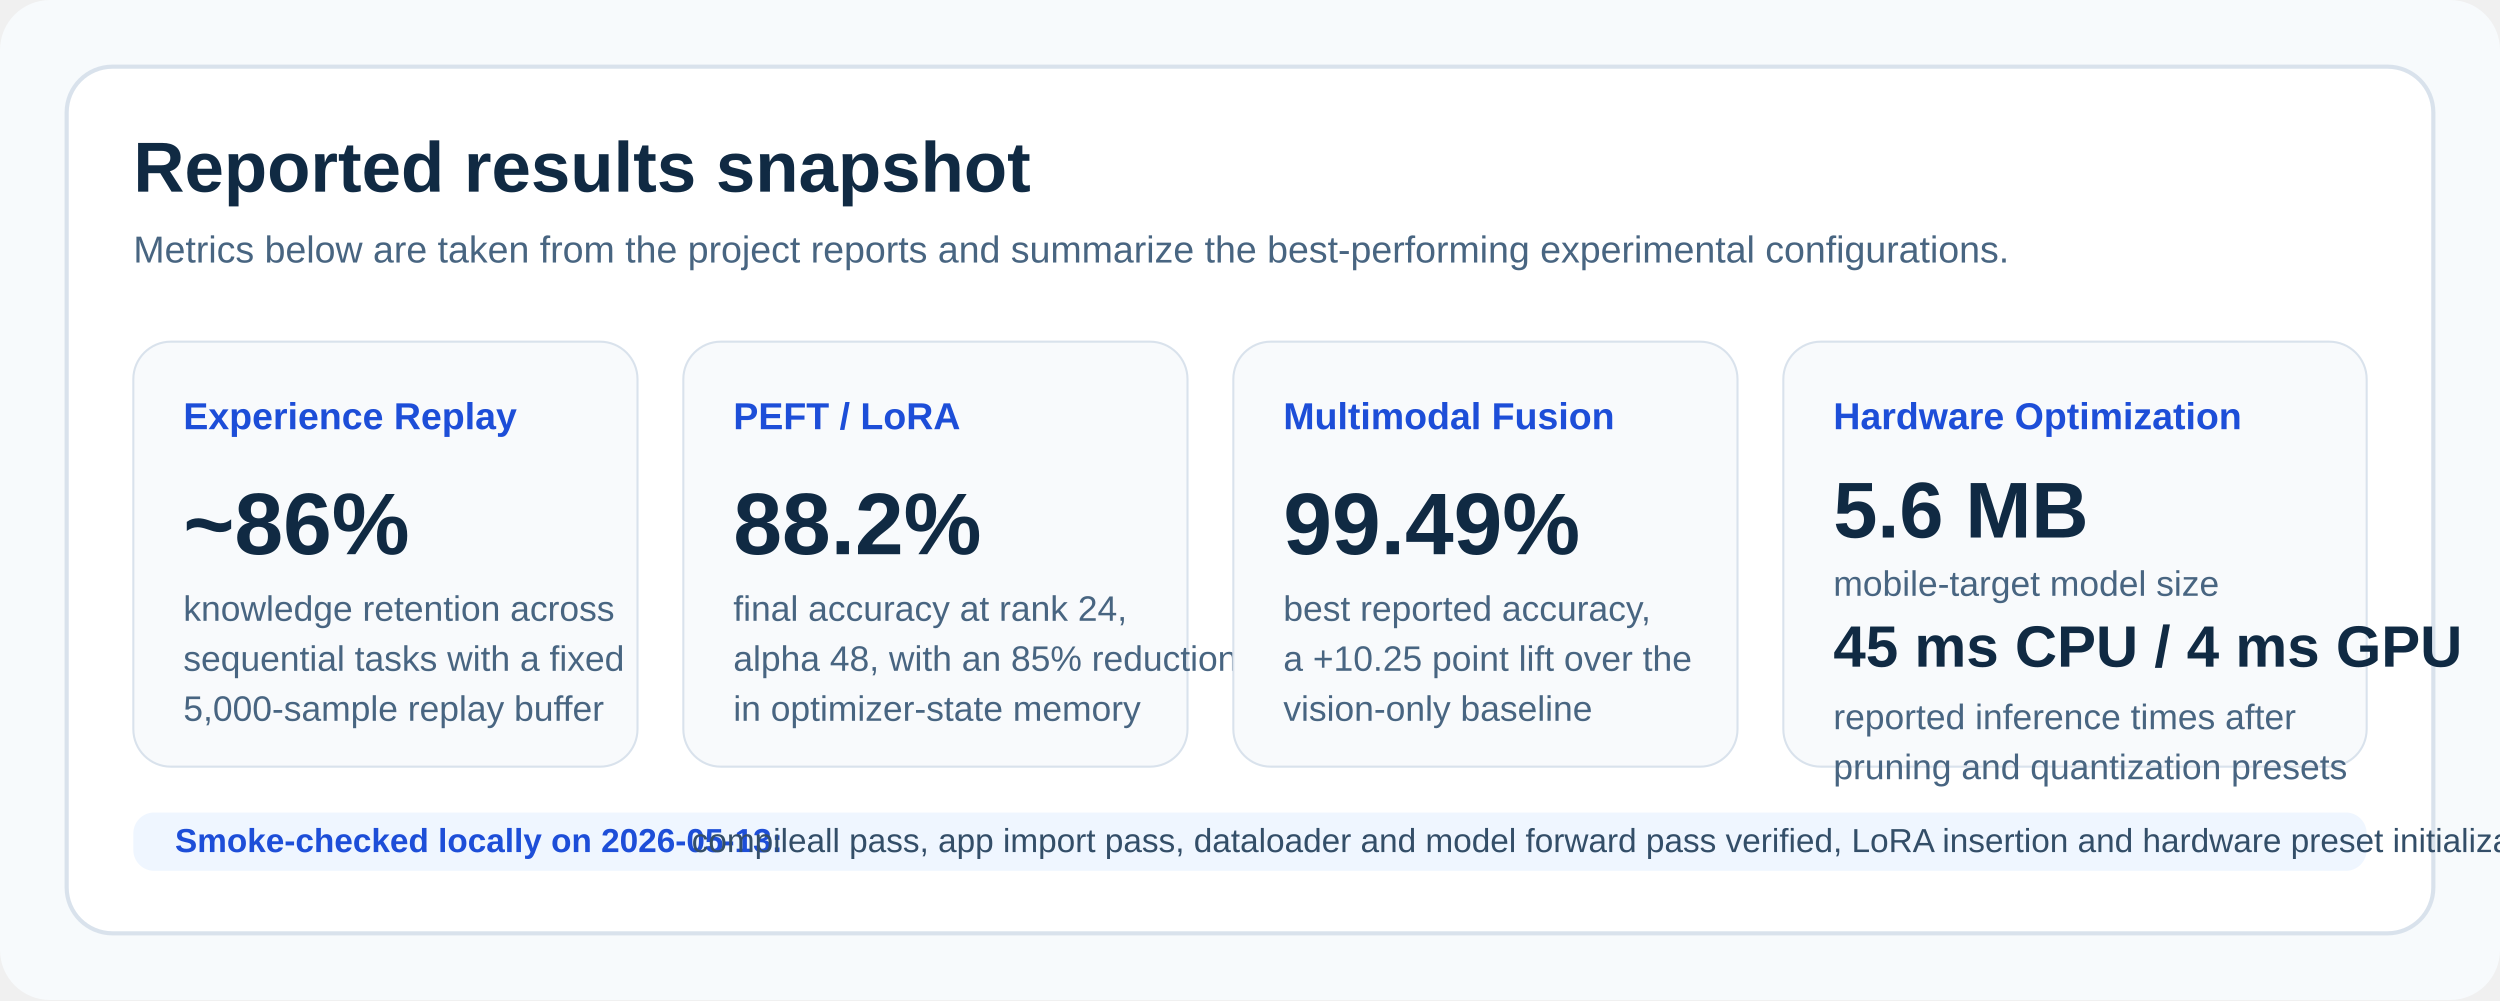
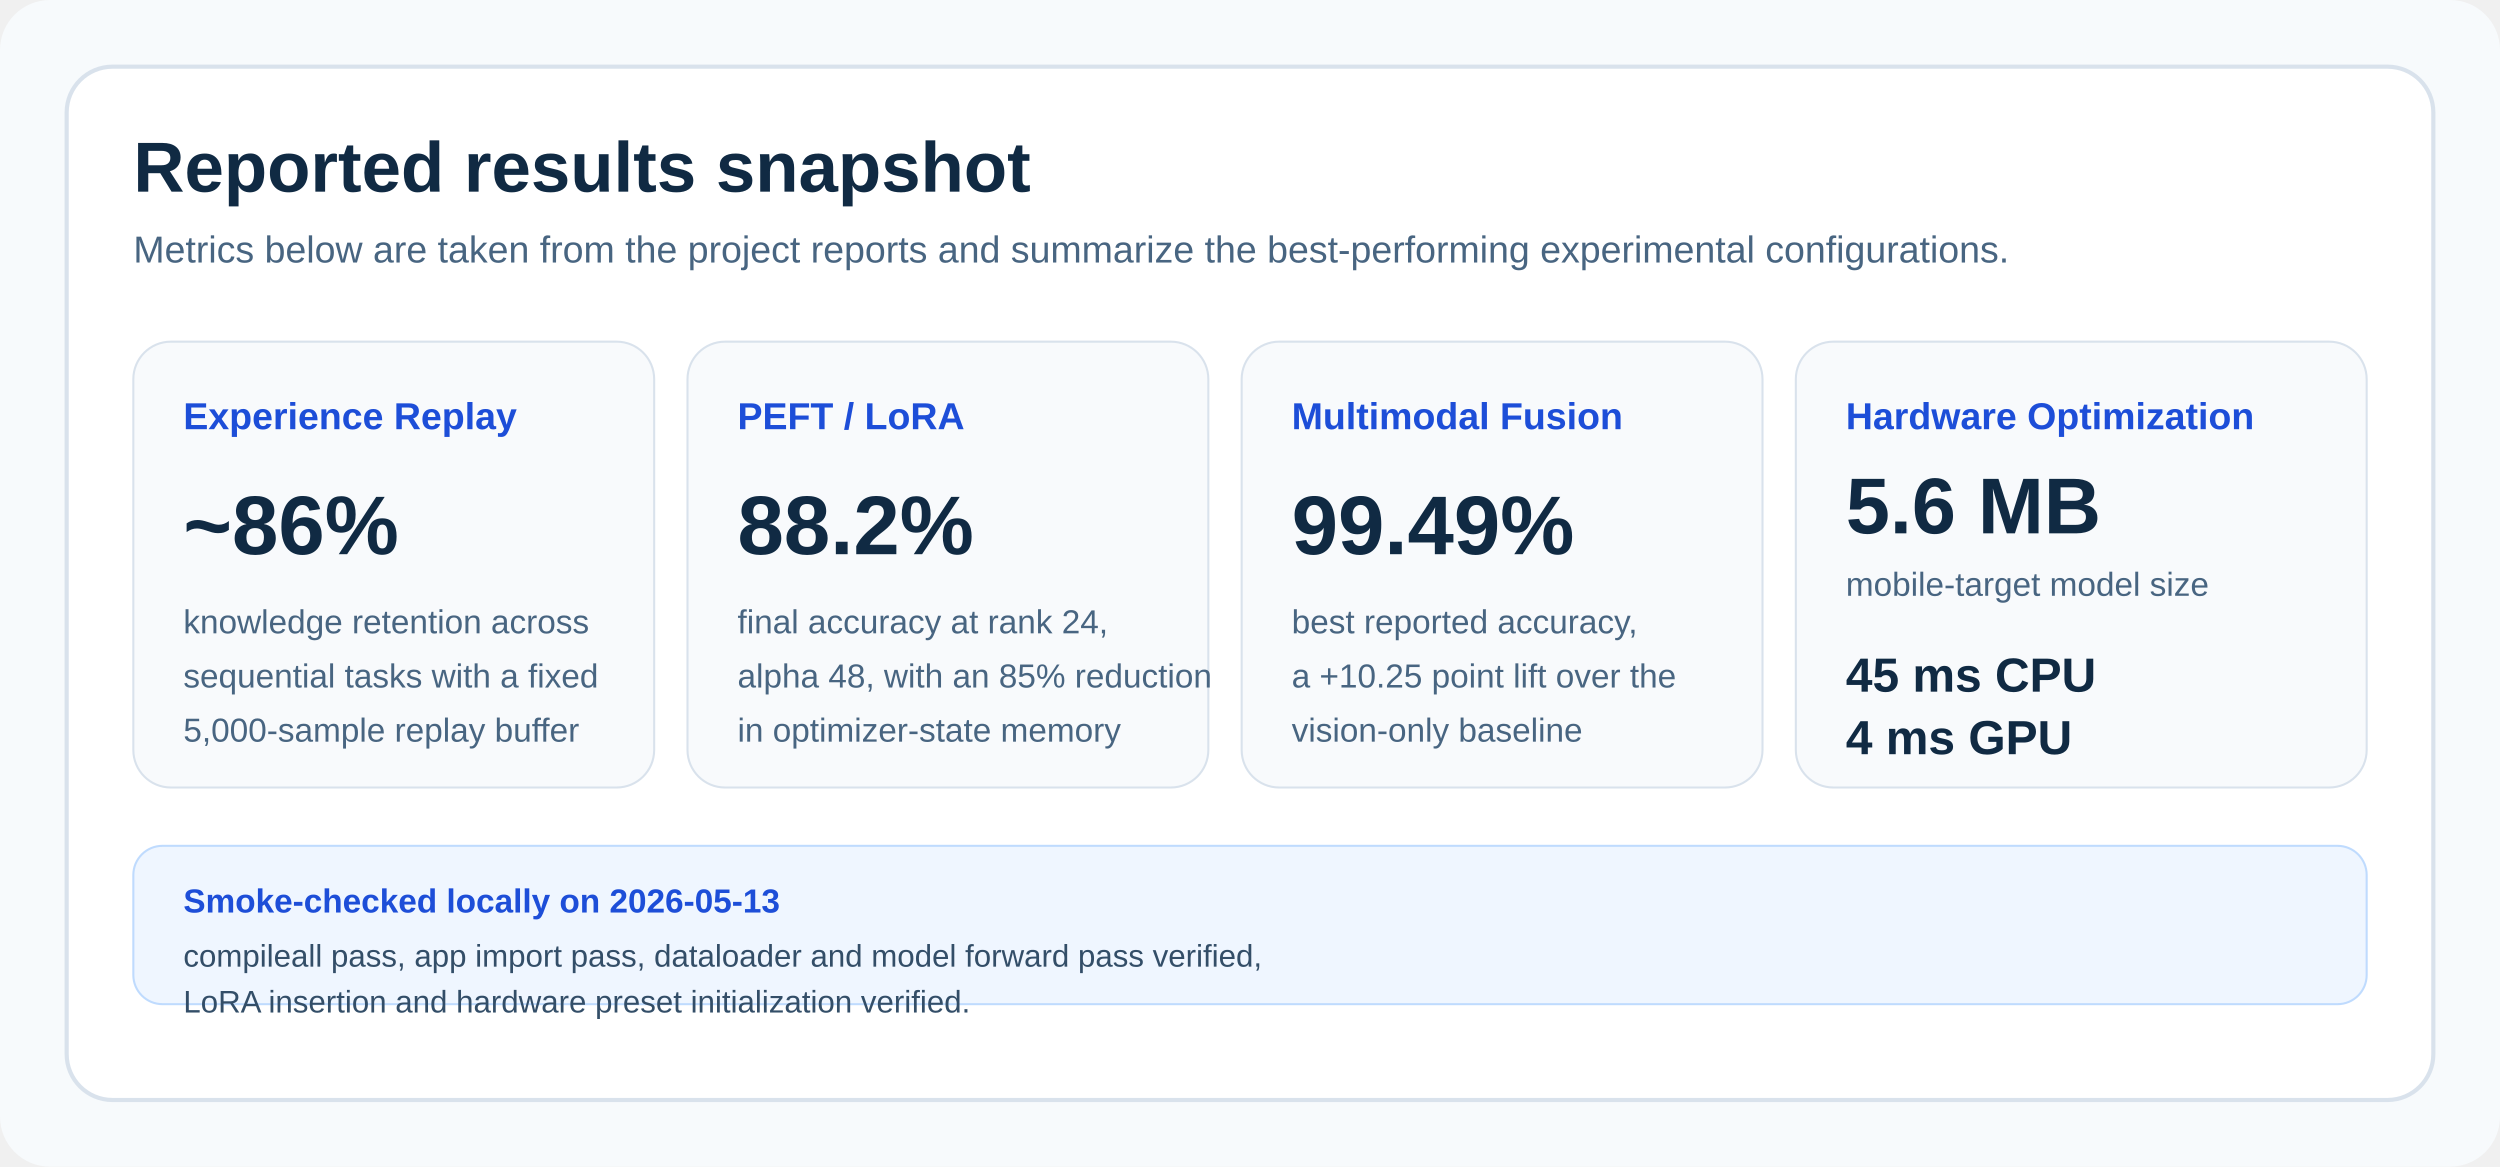
- <svg xmlns="http://www.w3.org/2000/svg" width="1200" height="480" viewBox="0 0 1200 480" fill="none">
-   <rect width="1200" height="480" rx="24" fill="#F7FAFC" />
-   <rect x="32" y="32" width="1136" height="416" rx="22" fill="white" stroke="#D9E2EC" stroke-width="2" />
+ <svg xmlns="http://www.w3.org/2000/svg" width="1200" height="560" viewBox="0 0 1200 560" fill="none">
+   <rect width="1200" height="560" rx="24" fill="#F7FAFC" />
+   <rect x="32" y="32" width="1136" height="496" rx="22" fill="white" stroke="#D9E2EC" stroke-width="2" />
  <text x="64" y="92" fill="#102A43" font-family="Segoe UI, Arial, sans-serif" font-size="34" font-weight="700">
    Reported results snapshot
  </text>
  <text x="64" y="126" fill="#486581" font-family="Segoe UI, Arial, sans-serif" font-size="18">
    Metrics below are taken from the project reports and summarize the best-performing experimental configurations.
  </text>
-   <rect x="64" y="164" width="242" height="204" rx="18" fill="#F8FAFC" stroke="#D9E2EC" />
+   <rect x="64" y="164" width="250" height="214" rx="18" fill="#F8FAFC" stroke="#D9E2EC" />
  <text x="88" y="206" fill="#1D4ED8" font-family="Segoe UI, Arial, sans-serif" font-size="18" font-weight="700">
    Experience Replay
  </text>
-   <text x="88" y="266" fill="#102A43" font-family="Segoe UI, Arial, sans-serif" font-size="42" font-weight="700">
+   <text x="88" y="266" fill="#102A43" font-family="Segoe UI, Arial, sans-serif" font-size="40" font-weight="700">
    ~86%
  </text>
-   <text x="88" y="298" fill="#486581" font-family="Segoe UI, Arial, sans-serif" font-size="17">
+   <text x="88" y="304" fill="#486581" font-family="Segoe UI, Arial, sans-serif" font-size="16">
    knowledge retention across
  </text>
-   <text x="88" y="322" fill="#486581" font-family="Segoe UI, Arial, sans-serif" font-size="17">
+   <text x="88" y="330" fill="#486581" font-family="Segoe UI, Arial, sans-serif" font-size="16">
    sequential tasks with a fixed
  </text>
-   <text x="88" y="346" fill="#486581" font-family="Segoe UI, Arial, sans-serif" font-size="17">
+   <text x="88" y="356" fill="#486581" font-family="Segoe UI, Arial, sans-serif" font-size="16">
    5,000-sample replay buffer
  </text>
-   <rect x="328" y="164" width="242" height="204" rx="18" fill="#F8FAFC" stroke="#D9E2EC" />
-   <text x="352" y="206" fill="#1D4ED8" font-family="Segoe UI, Arial, sans-serif" font-size="18" font-weight="700">
+   <rect x="330" y="164" width="250" height="214" rx="18" fill="#F8FAFC" stroke="#D9E2EC" />
+   <text x="354" y="206" fill="#1D4ED8" font-family="Segoe UI, Arial, sans-serif" font-size="18" font-weight="700">
    PEFT / LoRA
  </text>
-   <text x="352" y="266" fill="#102A43" font-family="Segoe UI, Arial, sans-serif" font-size="42" font-weight="700">
+   <text x="354" y="266" fill="#102A43" font-family="Segoe UI, Arial, sans-serif" font-size="40" font-weight="700">
    88.2%
  </text>
-   <text x="352" y="298" fill="#486581" font-family="Segoe UI, Arial, sans-serif" font-size="17">
+   <text x="354" y="304" fill="#486581" font-family="Segoe UI, Arial, sans-serif" font-size="16">
    final accuracy at rank 24,
  </text>
-   <text x="352" y="322" fill="#486581" font-family="Segoe UI, Arial, sans-serif" font-size="17">
+   <text x="354" y="330" fill="#486581" font-family="Segoe UI, Arial, sans-serif" font-size="16">
    alpha 48, with an 85% reduction
  </text>
-   <text x="352" y="346" fill="#486581" font-family="Segoe UI, Arial, sans-serif" font-size="17">
+   <text x="354" y="356" fill="#486581" font-family="Segoe UI, Arial, sans-serif" font-size="16">
    in optimizer-state memory
  </text>
-   <rect x="592" y="164" width="242" height="204" rx="18" fill="#F8FAFC" stroke="#D9E2EC" />
-   <text x="616" y="206" fill="#1D4ED8" font-family="Segoe UI, Arial, sans-serif" font-size="18" font-weight="700">
+   <rect x="596" y="164" width="250" height="214" rx="18" fill="#F8FAFC" stroke="#D9E2EC" />
+   <text x="620" y="206" fill="#1D4ED8" font-family="Segoe UI, Arial, sans-serif" font-size="18" font-weight="700">
    Multimodal Fusion
  </text>
-   <text x="616" y="266" fill="#102A43" font-family="Segoe UI, Arial, sans-serif" font-size="42" font-weight="700">
+   <text x="620" y="266" fill="#102A43" font-family="Segoe UI, Arial, sans-serif" font-size="40" font-weight="700">
    99.49%
  </text>
-   <text x="616" y="298" fill="#486581" font-family="Segoe UI, Arial, sans-serif" font-size="17">
+   <text x="620" y="304" fill="#486581" font-family="Segoe UI, Arial, sans-serif" font-size="16">
    best reported accuracy,
  </text>
-   <text x="616" y="322" fill="#486581" font-family="Segoe UI, Arial, sans-serif" font-size="17">
+   <text x="620" y="330" fill="#486581" font-family="Segoe UI, Arial, sans-serif" font-size="16">
    a +10.25 point lift over the
  </text>
-   <text x="616" y="346" fill="#486581" font-family="Segoe UI, Arial, sans-serif" font-size="17">
+   <text x="620" y="356" fill="#486581" font-family="Segoe UI, Arial, sans-serif" font-size="16">
    vision-only baseline
  </text>
-   <rect x="856" y="164" width="280" height="204" rx="18" fill="#F8FAFC" stroke="#D9E2EC" />
-   <text x="880" y="206" fill="#1D4ED8" font-family="Segoe UI, Arial, sans-serif" font-size="18" font-weight="700">
+   <rect x="862" y="164" width="274" height="214" rx="18" fill="#F8FAFC" stroke="#D9E2EC" />
+   <text x="886" y="206" fill="#1D4ED8" font-family="Segoe UI, Arial, sans-serif" font-size="18" font-weight="700">
    Hardware Optimization
  </text>
-   <text x="880" y="258" fill="#102A43" font-family="Segoe UI, Arial, sans-serif" font-size="38" font-weight="700">
+   <text x="886" y="256" fill="#102A43" font-family="Segoe UI, Arial, sans-serif" font-size="38" font-weight="700">
    5.6 MB
  </text>
-   <text x="880" y="286" fill="#486581" font-family="Segoe UI, Arial, sans-serif" font-size="17">
+   <text x="886" y="286" fill="#486581" font-family="Segoe UI, Arial, sans-serif" font-size="16">
    mobile-target model size
  </text>
-   <text x="880" y="320" fill="#102A43" font-family="Segoe UI, Arial, sans-serif" font-size="28" font-weight="700">
-     45 ms CPU / 4 ms GPU
+   <text x="886" y="332" fill="#102A43" font-family="Segoe UI, Arial, sans-serif" font-size="23" font-weight="700">
+     45 ms CPU
  </text>
-   <text x="880" y="350" fill="#486581" font-family="Segoe UI, Arial, sans-serif" font-size="17">
-     reported inference times after
+   <text x="886" y="362" fill="#102A43" font-family="Segoe UI, Arial, sans-serif" font-size="23" font-weight="700">
+     4 ms GPU
  </text>
-   <text x="880" y="374" fill="#486581" font-family="Segoe UI, Arial, sans-serif" font-size="17">
-     pruning and quantization presets
+   <rect x="64" y="406" width="1072" height="76" rx="14" fill="#EFF6FF" stroke="#BFDBFE" />
+   <text x="88" y="438" fill="#1D4ED8" font-family="Segoe UI, Arial, sans-serif" font-size="16" font-weight="700">
+     Smoke-checked locally on 2026-05-13
  </text>
-   <rect x="64" y="390" width="1072" height="28" rx="10" fill="#EFF6FF" />
-   <text x="84" y="409" fill="#1D4ED8" font-family="Segoe UI, Arial, sans-serif" font-size="16" font-weight="600">
-     Smoke-checked locally on 2026-05-13:
+   <text x="88" y="464" fill="#334E68" font-family="Segoe UI, Arial, sans-serif" font-size="15">
+     compileall pass, app import pass, dataloader and model forward pass verified,
  </text>
-   <text x="332" y="409" fill="#334E68" font-family="Segoe UI, Arial, sans-serif" font-size="16">
-     compileall pass, app import pass, dataloader and model forward pass verified, LoRA insertion and hardware preset initialization verified.
+   <text x="88" y="486" fill="#334E68" font-family="Segoe UI, Arial, sans-serif" font-size="15">
+     LoRA insertion and hardware preset initialization verified.
  </text>
</svg>
